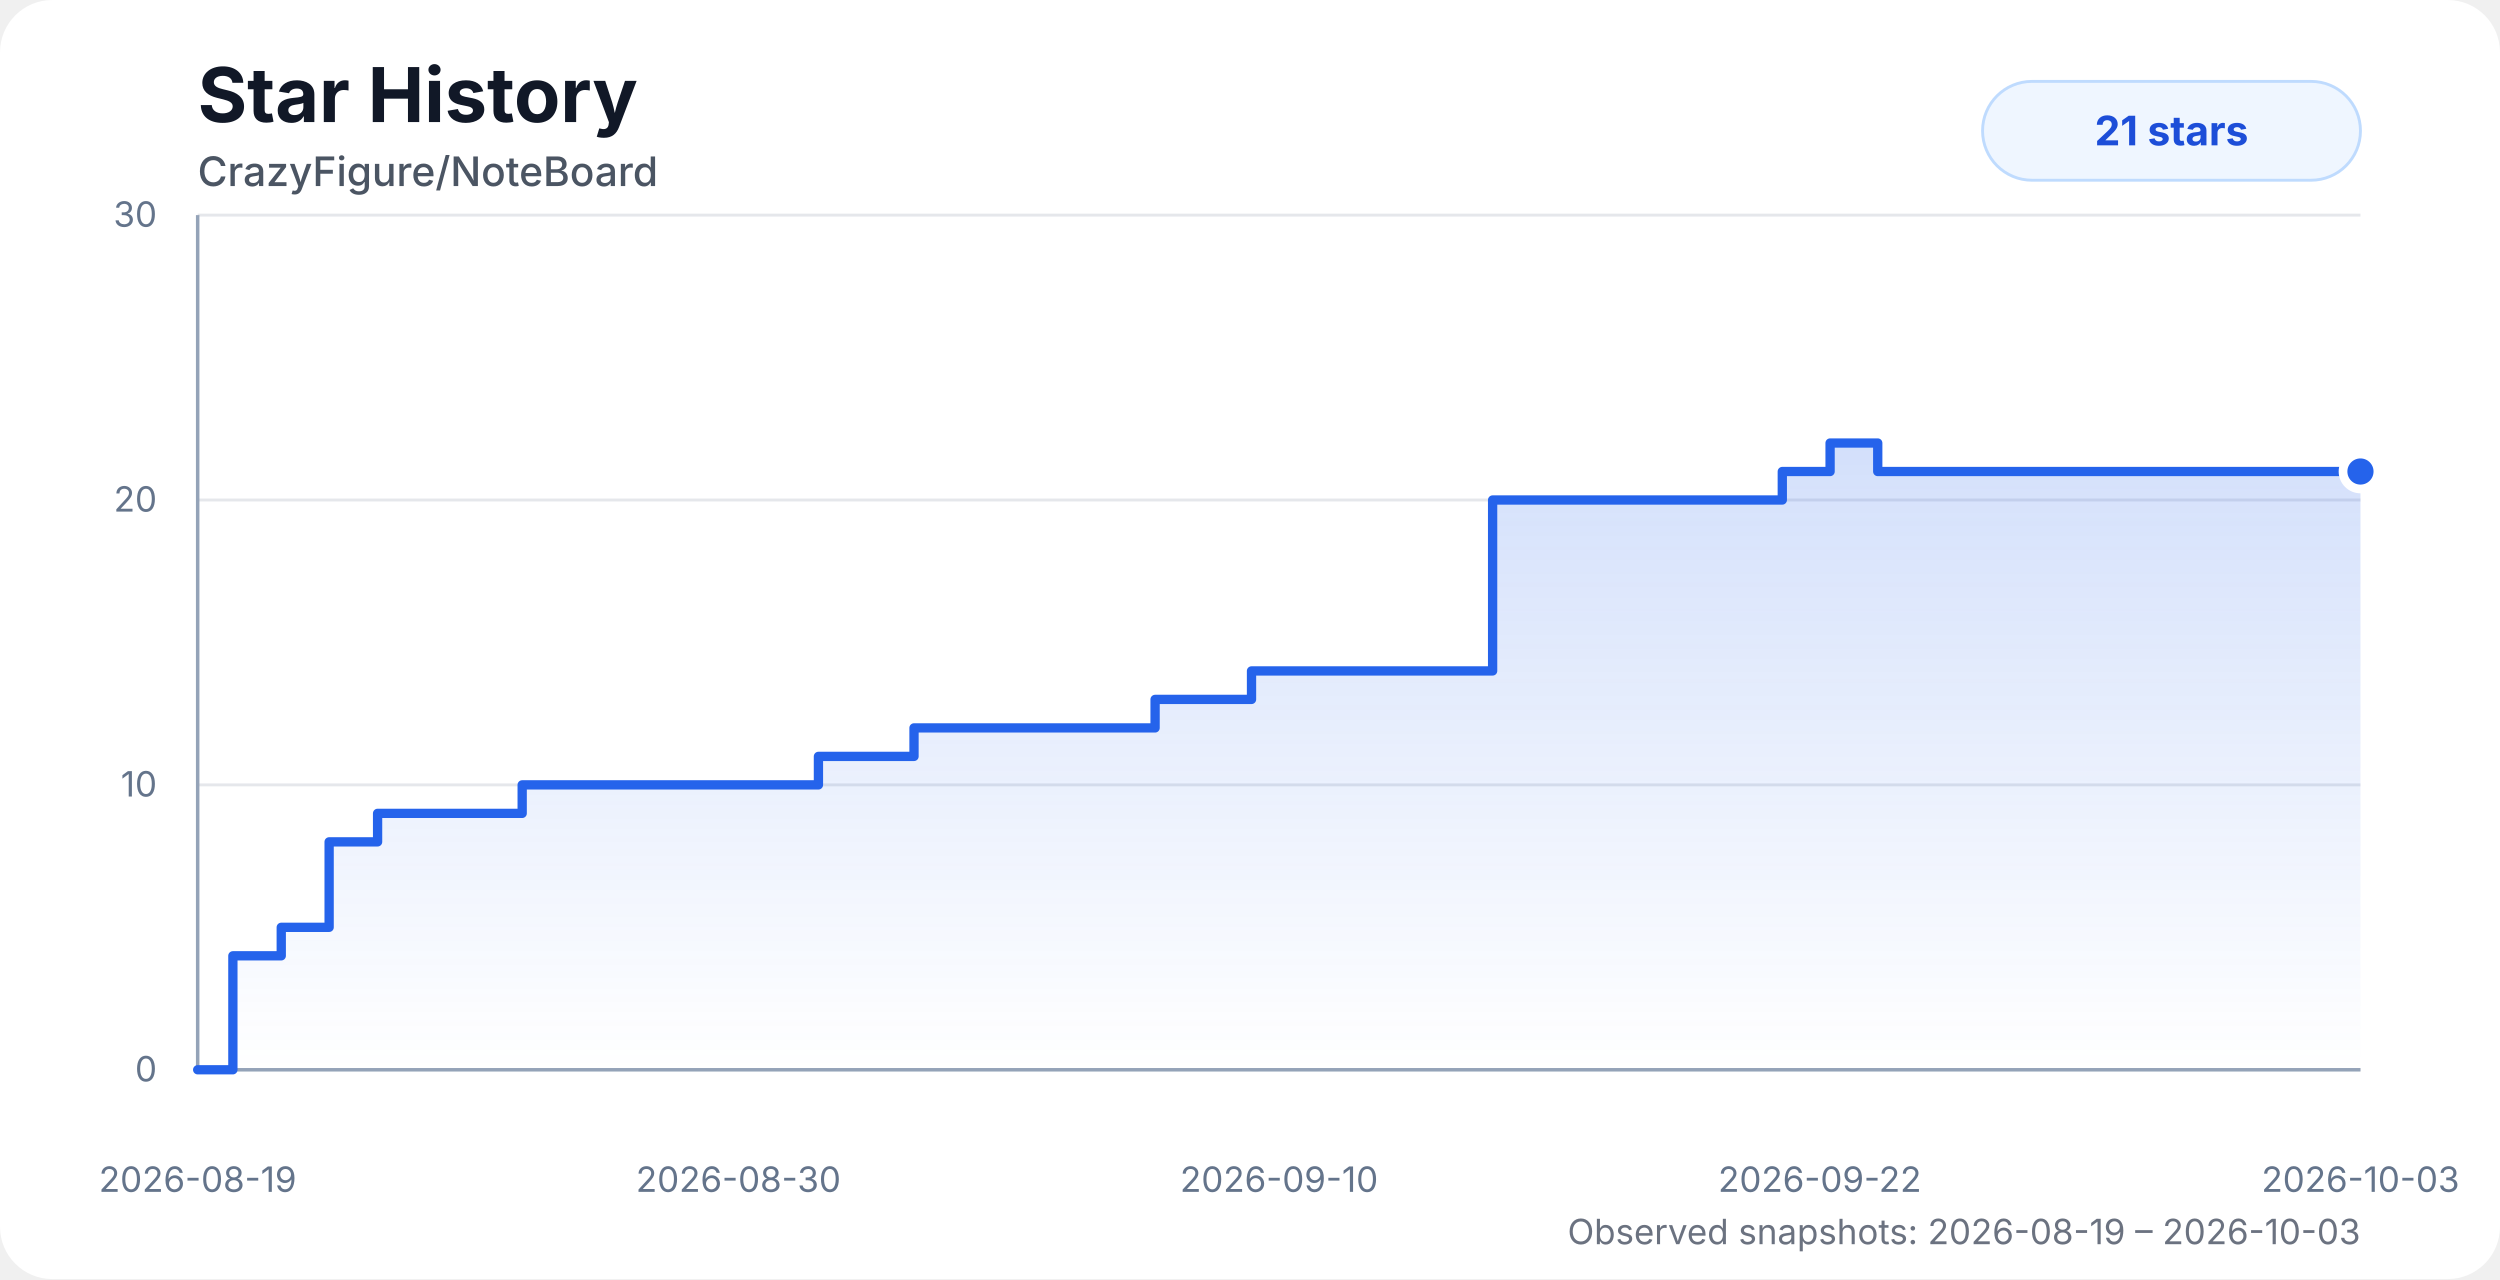
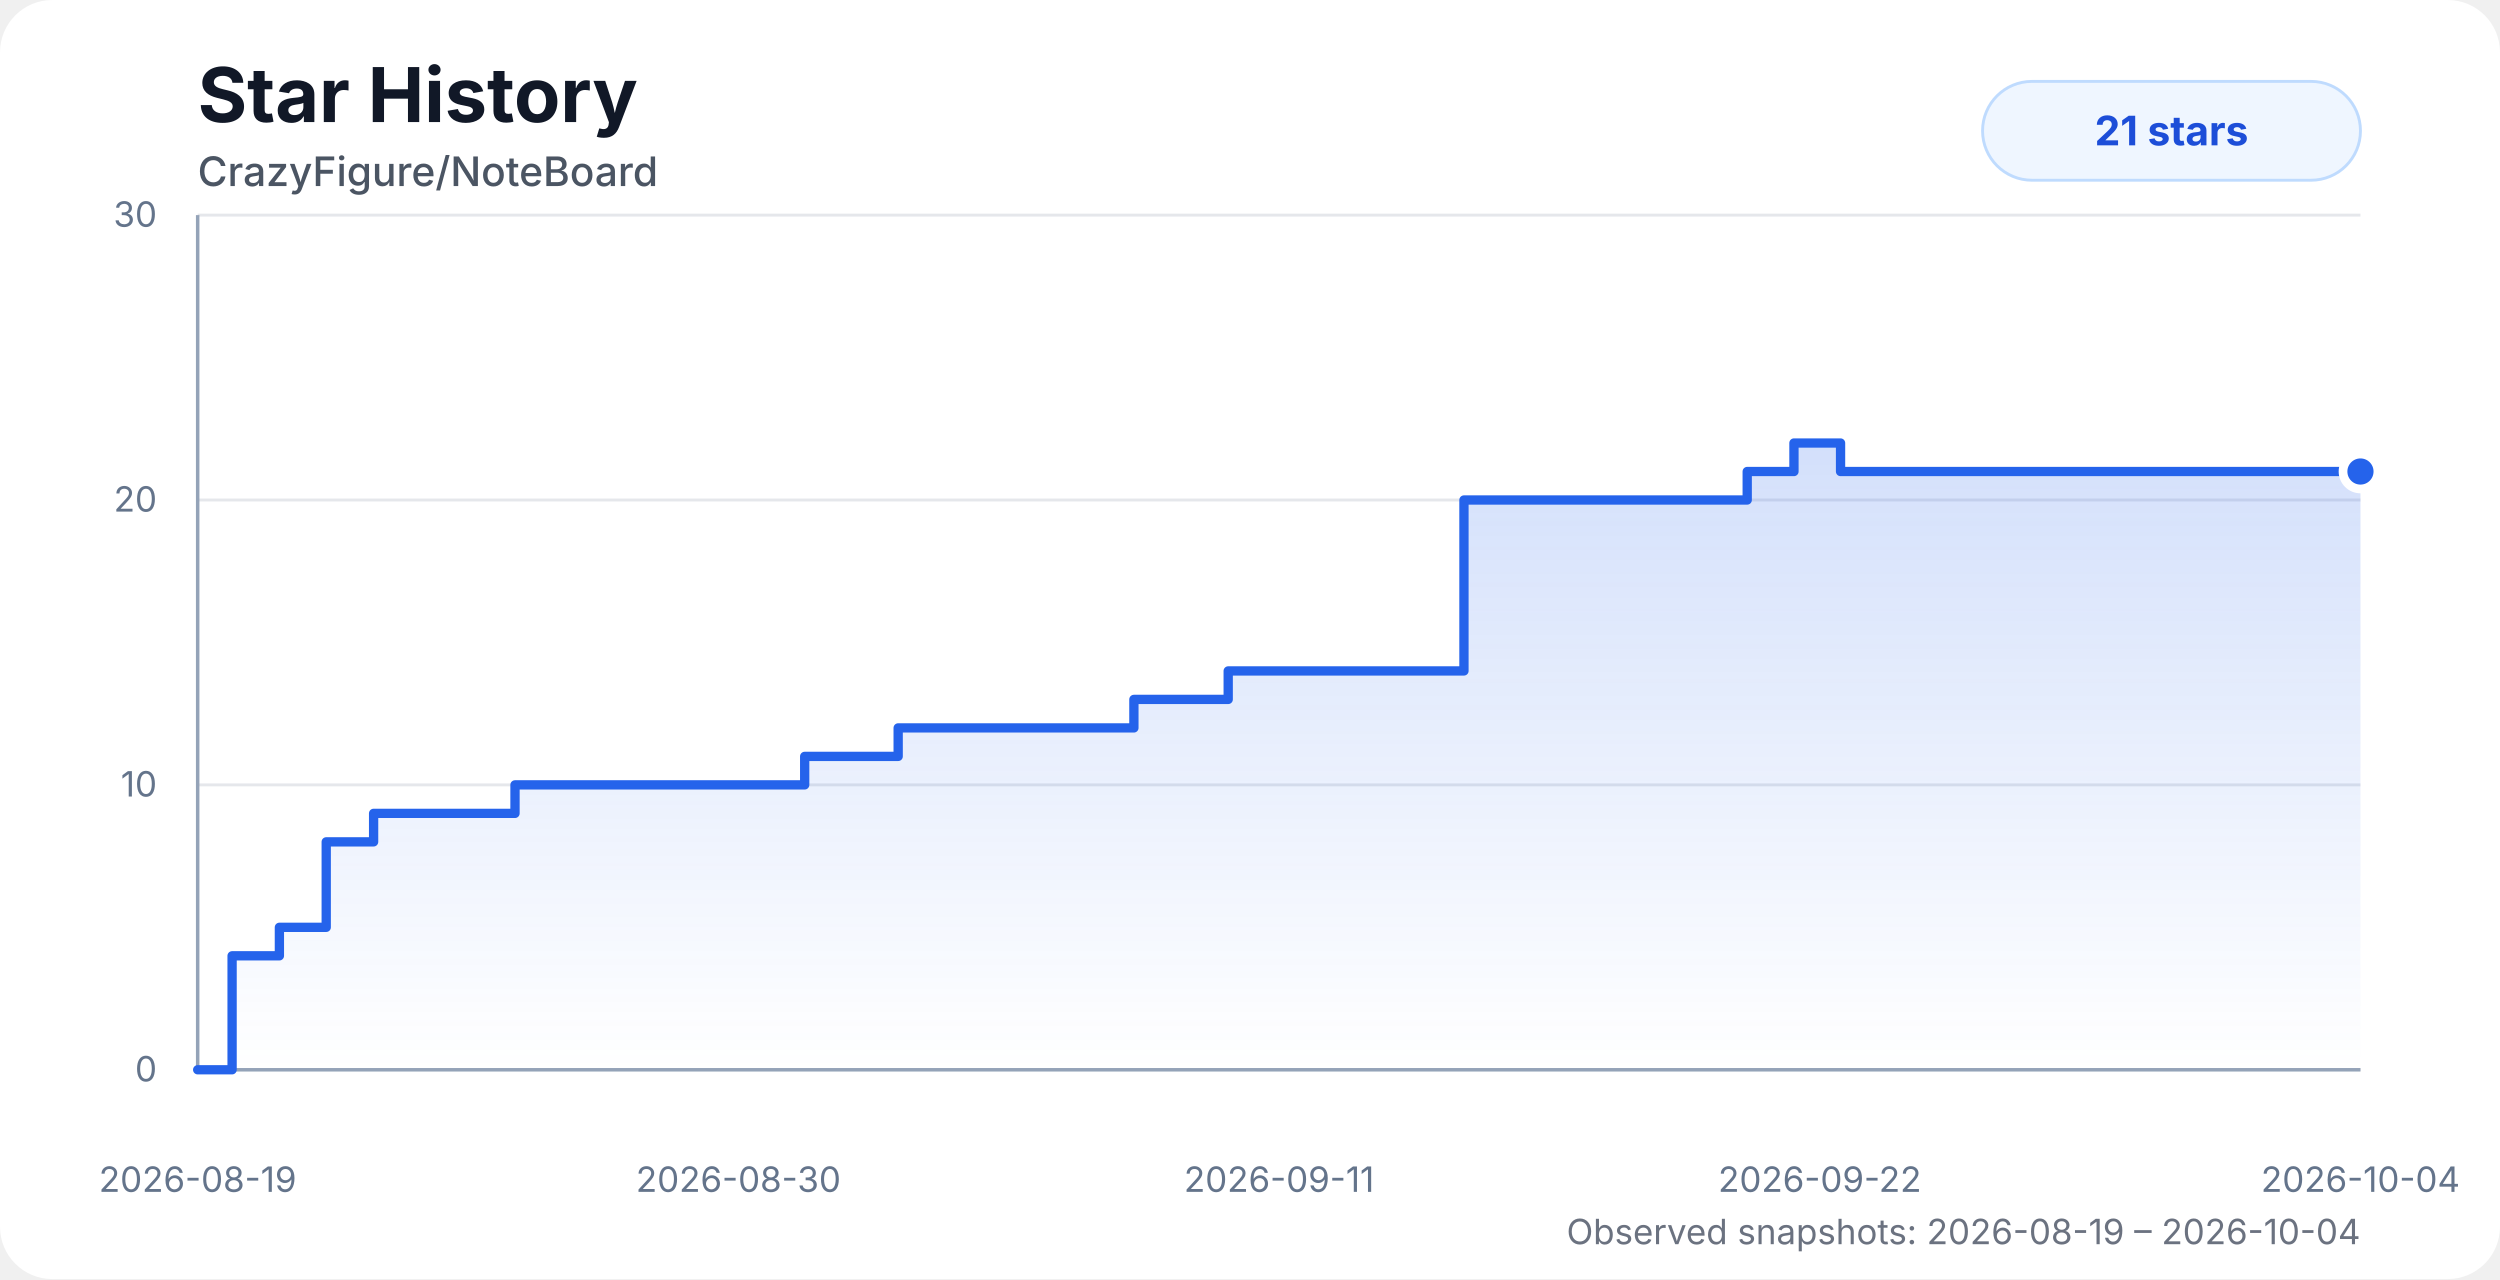
<svg xmlns="http://www.w3.org/2000/svg" width="860" height="440" viewBox="0 0 860 440" role="img" aria-labelledby="title desc">
  <style>
    .chart-bg { fill: #ffffff; }
    .title { fill: #111827; font: 700 26px system-ui, -apple-system, BlinkMacSystemFont, "Segoe UI", sans-serif; }
    .subtitle { fill: #4b5563; font: 500 14px system-ui, -apple-system, BlinkMacSystemFont, "Segoe UI", sans-serif; }
    .axis-label { fill: #64748b; font: 12px system-ui, -apple-system, BlinkMacSystemFont, "Segoe UI", sans-serif; }
    .grid { stroke: #e5e7eb; stroke-width: 1; }
    .axis { stroke: #94a3b8; stroke-width: 1.2; }
    .area { fill: url(#starGradient); opacity: 0.28; }
    .line { fill: none; stroke: #2563eb; stroke-width: 3.2; stroke-linecap: round; stroke-linejoin: round; }
    .dot { fill: #2563eb; stroke: #ffffff; stroke-width: 3; }
    .badge { fill: #eff6ff; stroke: #bfdbfe; }
    .badge-text { fill: #1d4ed8; font: 700 14px system-ui, -apple-system, BlinkMacSystemFont, "Segoe UI", sans-serif; }
    .status { fill: #6b7280; font: 12px system-ui, -apple-system, BlinkMacSystemFont, "Segoe UI", sans-serif; }
    @media (prefers-color-scheme: dark) {
      .chart-bg { fill: #0d1117; }
      .title { fill: #f8fafc; }
      .subtitle { fill: #cbd5e1; }
      .axis-label { fill: #94a3b8; }
      .grid { stroke: #1f2937; }
      .axis { stroke: #475569; }
      .dot { stroke: #0d1117; }
      .badge { fill: #172554; stroke: #1d4ed8; }
      .badge-text { fill: #bfdbfe; }
      .status { fill: #94a3b8; }
    }
  </style>
  <defs>
    <linearGradient id="starGradient" x1="0" x2="0" y1="0" y2="1">
      <stop offset="0%" stop-color="#2563eb" stop-opacity="0.72" />
      <stop offset="100%" stop-color="#2563eb" stop-opacity="0" />
    </linearGradient>
  </defs>
  <rect class="chart-bg" width="860" height="440" rx="18" />
  <text class="title" x="68" y="42">Star History</text>
  <text class="subtitle" x="68" y="64">CrazyFigure/NoteBoard</text>
  <g>
    <line class="grid" x1="68" y1="368" x2="812" y2="368" />
    <line class="grid" x1="68" y1="270" x2="812" y2="270" />
    <line class="grid" x1="68" y1="172" x2="812" y2="172" />
    <line class="grid" x1="68" y1="74" x2="812" y2="74" />
    <line class="axis" x1="68" y1="74" x2="68" y2="368" />
    <line class="axis" x1="68" y1="368" x2="812" y2="368" />
    <text class="axis-label" x="54" y="372" text-anchor="end">0</text>
    <text class="axis-label" x="54" y="274" text-anchor="end">10</text>
    <text class="axis-label" x="54" y="176" text-anchor="end">20</text>
    <text class="axis-label" x="54" y="78" text-anchor="end">30</text>
    <text class="axis-label" x="68" y="410" text-anchor="middle">2026-08-19</text>
    <text class="axis-label" x="254" y="410" text-anchor="middle">2026-08-30</text>
-     <text class="axis-label" x="440" y="410" text-anchor="middle">2026-09-10</text>
+     <text class="axis-label" x="440" y="410" text-anchor="middle">2026-09-11</text>
    <text class="axis-label" x="626" y="410" text-anchor="middle">2026-09-22</text>
-     <text class="axis-label" x="812" y="410" text-anchor="middle">2026-10-03</text>
+     <text class="axis-label" x="812" y="410" text-anchor="middle">2026-10-04</text>
  </g>
-   <path class="area" d="M 68 368 H 68 V 368 H 80.11 V 328.8 H 96.75 V 319 H 113.22 V 289.6 H 129.89 V 279.8 H 146.47 V 279.8 H 162.97 V 279.8 H 179.63 V 270 H 202.1 V 270 H 219.87 V 270 H 232.95 V 270 H 248.76 V 270 H 265.52 V 270 H 281.54 V 260.2 H 297.87 V 260.2 H 314.42 V 250.4 H 331.07 V 250.4 H 347.53 V 250.4 H 364.23 V 250.4 H 380.89 V 250.4 H 397.35 V 240.6 H 413.96 V 240.6 H 430.52 V 230.8 H 447.12 V 230.8 H 463.55 V 230.8 H 480.39 V 230.8 H 497.06 V 230.8 H 513.46 V 172 H 530 V 172 H 546.6 V 172 H 563.05 V 172 H 579.61 V 172 H 596.46 V 172 H 613.11 V 162.2 H 629.55 V 152.4 H 645.94 V 162.2 H 662.61 V 162.2 H 679.14 V 162.2 H 695.71 V 162.2 H 712.6 V 162.2 H 729.45 V 162.2 H 745.99 V 162.2 H 762.45 V 162.2 H 779.29 V 162.2 H 795.74 V 162.2 H 812 V 162.2 L 812 368 L 68 368 Z" />
-   <path class="line" d="M 68 368 H 68 V 368 H 80.11 V 328.8 H 96.75 V 319 H 113.22 V 289.6 H 129.89 V 279.8 H 146.47 V 279.8 H 162.97 V 279.8 H 179.63 V 270 H 202.1 V 270 H 219.87 V 270 H 232.95 V 270 H 248.76 V 270 H 265.52 V 270 H 281.54 V 260.2 H 297.87 V 260.2 H 314.42 V 250.4 H 331.07 V 250.4 H 347.53 V 250.4 H 364.23 V 250.4 H 380.89 V 250.4 H 397.35 V 240.6 H 413.96 V 240.6 H 430.52 V 230.8 H 447.12 V 230.8 H 463.55 V 230.8 H 480.39 V 230.8 H 497.06 V 230.8 H 513.46 V 172 H 530 V 172 H 546.6 V 172 H 563.05 V 172 H 579.61 V 172 H 596.46 V 172 H 613.11 V 162.2 H 629.55 V 152.4 H 645.94 V 162.2 H 662.61 V 162.2 H 679.14 V 162.2 H 695.71 V 162.2 H 712.6 V 162.2 H 729.45 V 162.2 H 745.99 V 162.2 H 762.45 V 162.2 H 779.29 V 162.2 H 795.74 V 162.2 H 812 V 162.2" />
+   <path class="area" d="M 68 368 H 68 V 368 H 79.84 V 328.8 H 96.11 V 319 H 112.22 V 289.6 H 128.52 V 279.8 H 144.73 V 279.8 H 160.86 V 279.8 H 177.16 V 270 H 199.13 V 270 H 216.51 V 270 H 229.3 V 270 H 244.76 V 270 H 261.15 V 270 H 276.81 V 260.2 H 292.78 V 260.2 H 308.97 V 250.4 H 325.25 V 250.4 H 341.34 V 250.4 H 357.68 V 250.4 H 373.97 V 250.4 H 390.06 V 240.6 H 406.31 V 240.6 H 422.5 V 230.8 H 438.73 V 230.8 H 454.8 V 230.8 H 471.27 V 230.8 H 487.57 V 230.8 H 503.6 V 172 H 519.78 V 172 H 536.01 V 172 H 552.09 V 172 H 568.29 V 172 H 584.77 V 172 H 601.04 V 162.2 H 617.12 V 152.4 H 633.15 V 162.2 H 649.45 V 162.2 H 665.62 V 162.2 H 681.82 V 162.2 H 698.33 V 162.2 H 714.81 V 162.2 H 730.99 V 162.2 H 747.08 V 162.2 H 763.55 V 162.2 H 779.63 V 162.2 H 795.54 V 162.2 H 812 V 162.2 L 812 368 L 68 368 Z" />
+   <path class="line" d="M 68 368 H 68 V 368 H 79.84 V 328.8 H 96.11 V 319 H 112.22 V 289.6 H 128.52 V 279.8 H 144.73 V 279.8 H 160.86 V 279.8 H 177.16 V 270 H 199.13 V 270 H 216.51 V 270 H 229.3 V 270 H 244.76 V 270 H 261.15 V 270 H 276.81 V 260.2 H 292.78 V 260.2 H 308.97 V 250.4 H 325.25 V 250.4 H 341.34 V 250.4 H 357.68 V 250.4 H 373.97 V 250.4 H 390.06 V 240.6 H 406.31 V 240.6 H 422.5 V 230.8 H 438.73 V 230.8 H 454.8 V 230.8 H 471.27 V 230.8 H 487.57 V 230.8 H 503.6 V 172 H 519.78 V 172 H 536.01 V 172 H 552.09 V 172 H 568.29 V 172 H 584.77 V 172 H 601.04 V 162.2 H 617.12 V 152.4 H 633.15 V 162.2 H 649.45 V 162.2 H 665.62 V 162.2 H 681.82 V 162.2 H 698.33 V 162.2 H 714.81 V 162.2 H 730.99 V 162.2 H 747.08 V 162.2 H 763.55 V 162.2 H 779.63 V 162.2 H 795.54 V 162.2 H 812 V 162.2" />
  <circle class="dot" cx="812" cy="162.2" r="6" />
  <rect class="badge" x="682" y="28" width="130" height="34" rx="17" />
  <text class="badge-text" x="747" y="50" text-anchor="middle">21 stars</text>
-   <text class="status" x="812" y="428" text-anchor="end">Observed snapshots: 2026-08-19 – 2026-10-03</text>
+   <text class="status" x="812" y="428" text-anchor="end">Observed snapshots: 2026-08-19 – 2026-10-04</text>
</svg>
